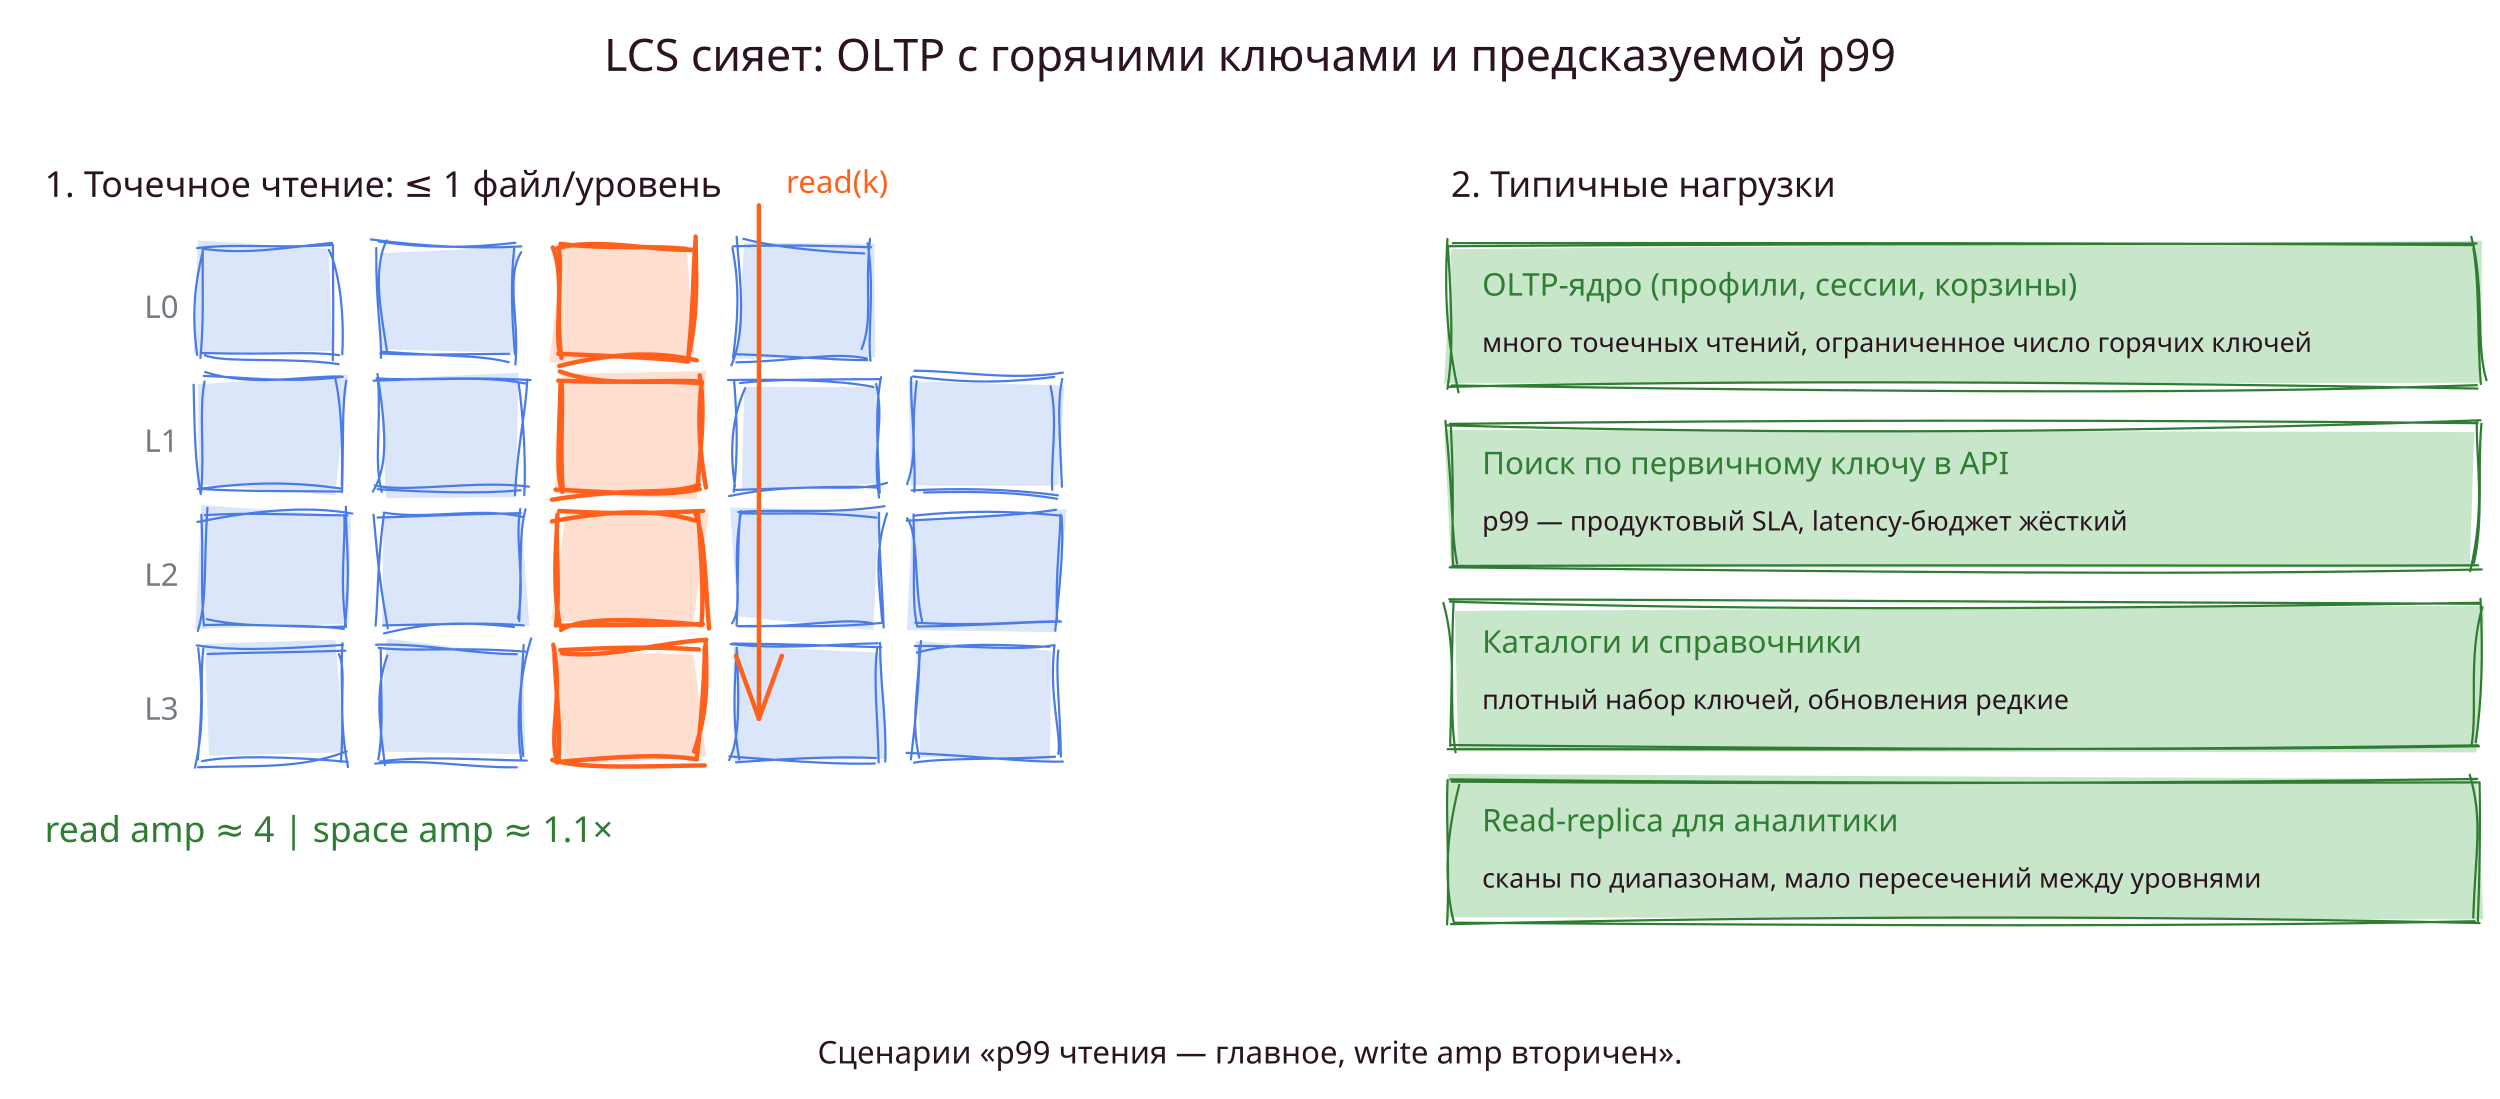
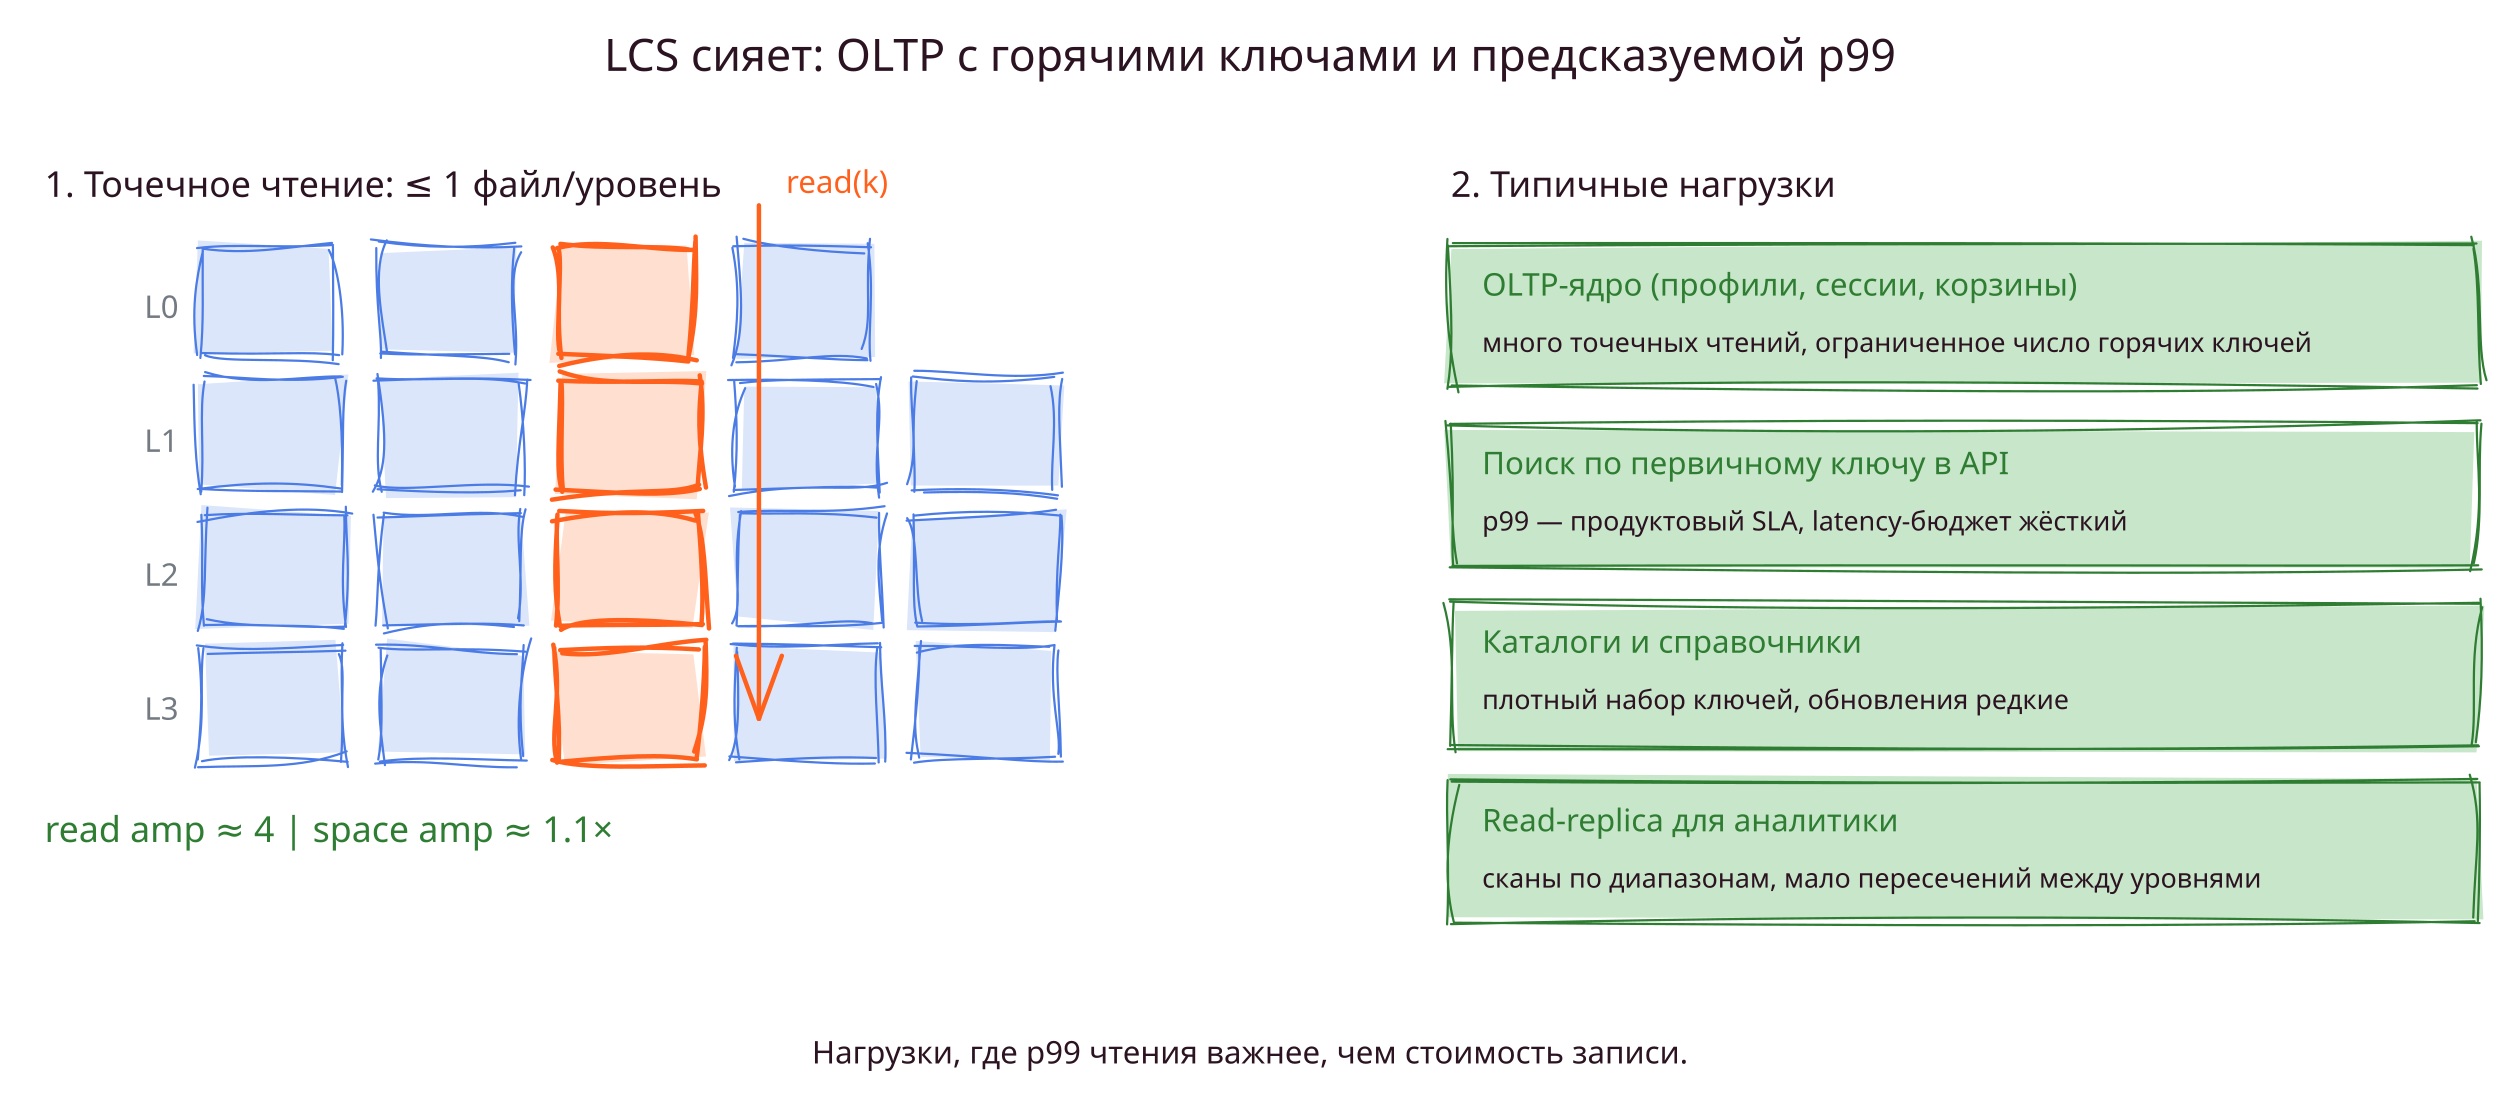
<svg xmlns="http://www.w3.org/2000/svg" version="1.1" viewBox="0 0 1120 492" width="1120" height="492">
  <defs>
    <style>
      @font-face {
        font-family: "Virgil";
        src: url("https://excalidraw.com/Virgil.woff2");
      }
      @font-face {
        font-family: "Cascadia";
        src: url("https://excalidraw.com/Cascadia.woff2");
      }
    </style>
  </defs>
  <rect x="0" y="0" width="1120" height="492" fill="transparent" />
  <g transform="translate(10 10) rotate(0 550 14)">
    <text x="550" y="14.0" dominant-baseline="central" font-family="Cascadia, Segoe UI Emoji" font-size="20px" fill="#2B1321" text-anchor="middle" style="white-space: pre;" direction="ltr">LCS сияет: OLTP с горячими ключами и предсказуемой p99</text>
  </g>
  <g transform="translate(20 70) rotate(0 270 12)">
    <text x="0" y="12.0" dominant-baseline="central" font-family="Cascadia, Segoe UI Emoji" font-size="16px" fill="#2B1321" text-anchor="start" style="white-space: pre;" direction="ltr">1. Точечное чтение: ≤ 1 файл/уровень</text>
  </g>
  <g transform="translate(20 126) rotate(0 30 11)">
    <text x="60" y="11.0" dominant-baseline="central" font-family="Cascadia, Segoe UI Emoji" font-size="14px" fill="#737A82" text-anchor="end" style="white-space: pre;" direction="ltr">L0</text>
  </g>
  <g stroke-linecap="round" transform="translate(90 110) rotate(0 30 25)">
    <path d="M-1.35 -2.29 L57.19 1.49 L59.03 47.13 L-3.29 48.36" stroke="none" stroke-width="0" fill="#DBE6FA" />
    <path d="M0.75 1.41 C20.65 4.2, 36.9 1.02, 58.72 -1.18 M-1.72 1.14 C16.23 -1.03, 33.89 1.38, 59.19 -0.25 M57.32 2 C60.82 8.41, 64.54 26.51, 63.34 48.75 M59.15 0.55 C59.23 18.32, 59.45 36.9, 59.09 51.38 M61.7 53.13 C39.31 49.84, 10.02 52.81, 1.85 49.15 M61.91 49.09 C47.28 47.27, 36.28 49.02, 0.63 48.17 M-1.67 49.04 C-4.5 28.86, -2.17 15.35, 0.9 2.5 M-0.23 50.36 C1.39 34.19, 0.63 20.26, 0.82 1.17" stroke="#4B7BE5" stroke-width="1" fill="none" />
  </g>
  <g stroke-linecap="round" transform="translate(170 110) rotate(0 30 25)">
    <path d="M0.25 3.4 L61.37 0.74 L60.04 48.07 L0.42 46.49" stroke="none" stroke-width="0" fill="#DBE6FA" />
    <path d="M-3.83 -2.73 C19.37 0.37, 42.66 1.61, 63.55 0.39 M-0.31 -1.8 C20.55 1.18, 39.36 1.32, 60.87 -1.24 M63.47 3 C56.29 15.08, 62.78 31.45, 60.9 53.27 M60.34 1.35 C58.82 15.72, 59.15 30.69, 60.72 48.79 M57.91 52.28 C45.55 49.04, 31.53 49.84, 1.2 47.54 M58.14 48.51 C37.82 48.6, 17.24 49.26, 0.38 48.34 M3.45 47.91 C1.1 32.06, -3.5 10.71, 3.27 -2.32 M0.65 50.36 C1.06 39.2, -1.68 27.9, -1.42 1.13" stroke="#4B7BE5" stroke-width="1" fill="none" />
  </g>
  <g stroke-linecap="round" transform="translate(250 110) rotate(0 30 25)">
    <path d="M1.85 1.09 L57.56 -0.02 L61.06 49 L-3.88 52.62" stroke="none" stroke-width="0" fill="#FFE0D0" />
    <path d="M-0.4 1.13 C18.09 -3.47, 40.42 2.2, 60.37 1.96 M1.09 -0.74 C20.87 1.8, 44.83 -0.34, 58.54 1.77 M61.62 -4 C61.77 13.75, 63.02 28.39, 58.46 49.79 M61.53 -1.85 C60.42 13.12, 60.84 24.47, 58.35 50.2 M62.13 51.42 C47.79 48.24, 29.03 46.87, 0.54 53.93 M58.36 51.94 C40.36 49.93, 22.21 49.5, 0.14 48.5 M0.57 46.79 C-1.31 35.27, 3.16 14.07, -2.37 0.86 M1.52 50.35 C-1.28 30.21, 2.01 11.54, 0.34 1.08" stroke="#FF611D" stroke-width="2" fill="none" />
  </g>
  <g stroke-linecap="round" transform="translate(330 110) rotate(0 30 25)">
    <path d="M3.44 -1.23 L61.74 -0.78 L62.07 49.94 L-0.18 50.75" stroke="none" stroke-width="0" fill="#DBE6FA" />
    <path d="M3.03 -3.02 C16.81 0.7, 38.19 2.8, 57.2 3.53 M-1.5 0.32 C13.19 0.02, 26.3 -0.4, 60.22 0.78 M59.76 -3 C57.24 20.42, 61.26 33.32, 56.02 46.32 M58.73 -1.04 C62.02 20.52, 58.53 38.26, 59.98 51.61 M58.34 50.57 C42.03 47.44, 26.53 51.9, -0.11 52.31 M58.59 51.36 C42.89 51.26, 27.17 49.75, -0.11 48.67 M-2.32 53.66 C4.28 38.47, 1.82 17.43, 0 -3.97 M-1.61 50.34 C0.39 35.22, 1.7 19.19, -1.89 1.03" stroke="#4B7BE5" stroke-width="1" fill="none" />
  </g>
  <g transform="translate(20 186) rotate(0 30 11)">
    <text x="60" y="11.0" dominant-baseline="central" font-family="Cascadia, Segoe UI Emoji" font-size="14px" fill="#737A82" text-anchor="end" style="white-space: pre;" direction="ltr">L1</text>
  </g>
  <g stroke-linecap="round" transform="translate(90 170) rotate(0 32 25)">
    <path d="M-1.36 2.15 L66.1 -2.29 L60.1 51.81 L-0.77 47.01" stroke="none" stroke-width="0" fill="#DBE6FA" />
    <path d="M1.89 -3.31 C23.6 3.48, 44.39 -1.57, 62.85 -1.34 M1.31 -1.56 C19.04 -1.13, 39.67 1.89, 63.58 -1.2 M60.06 -0.99 C62.18 7.76, 63.73 23.2, 63.15 47.36 M65.11 0.56 C63.21 11.31, 63.91 25.84, 63.23 50.43 M62.76 48.86 C41.13 45.78, 22.78 45.89, -1.42 49.08 M63.04 50.21 C42.51 49.95, 18.17 50.26, -0.59 49.01 M-0.08 51.41 C-2.54 36.88, -2.86 24.14, -3.26 2.38 M0.13 50.33 C1.72 31.23, -0.92 14.48, 1.63 0.93" stroke="#4B7BE5" stroke-width="1" fill="none" />
  </g>
  <g stroke-linecap="round" transform="translate(170 170) rotate(0 32 25)">
    <path d="M0.24 -0.17 L62.28 -3.04 L61.12 52.75 L2.93 53.14" stroke="none" stroke-width="0" fill="#DBE6FA" />
    <path d="M-2.68 0.55 C22.32 -0.38, 42.16 -1.01, 67.68 0.23 M-1.29 -0.5 C23.53 1.02, 45.48 -2.24, 65.26 1.81 M66.2 0.01 C65.66 14.44, 61.97 28.14, 60.71 51.88 M62.3 1.36 C64.81 18.71, 65.6 39.63, 64.86 51.83 M66.97 48.01 C43.25 44.98, 12.04 50.91, -2.07 47.47 M63.27 49.64 C45.24 51.3, 23.52 50.53, -0.84 49.17 M-2.96 50.28 C3.05 40.09, 3.8 27.5, -0.9 -2.44 M1.01 50.32 C-2.61 36.24, 0.77 22.12, -0.6 0.89" stroke="#4B7BE5" stroke-width="1" fill="none" />
  </g>
  <g stroke-linecap="round" transform="translate(250 170) rotate(0 32 25)">
    <path d="M1.84 -2.48 L66.47 -3.8 L62.13 53.68 L-1.37 51.27" stroke="none" stroke-width="0" fill="#FFE0D0" />
    <path d="M0.75 -3.6 C21.04 3.75, 39.92 -0.45, 64.5 1.8 M0.12 0.55 C24.03 1.73, 51.29 0.2, 62.94 0.83 M64.35 1.01 C63.13 13.11, 62.21 25.07, 66.27 48.41 M63.49 -1.83 C66.41 16.11, 63.3 33.42, 62.49 49.24 M63.18 47.16 C50.17 52.18, 34.89 47.94, -2.73 53.85 M63.5 49.06 C47.97 52.65, 28.87 50.79, -1.08 49.34 M2.15 49.16 C0.65 33.29, 2.47 10.86, 1.47 0.73 M1.88 50.31 C-0.95 41.25, 0.46 29.77, 1.16 0.84" stroke="#FF611D" stroke-width="2" fill="none" />
  </g>
  <g stroke-linecap="round" transform="translate(330 170) rotate(0 32 25)">
    <path d="M3.44 3.21 L62.65 3.44 L63.15 46.62 L2.33 49.4" stroke="none" stroke-width="0" fill="#DBE6FA" />
    <path d="M-3.82 0.26 C19.76 -0.12, 45.68 0.11, 61.33 3.37 M1.53 1.61 C15.72 -0.12, 31.5 0.07, 64.62 -0.16 M62.5 2.02 C66.6 19.78, 60.45 30.01, 63.83 52.93 M64.68 -1.03 C62.01 13.51, 62.99 27.2, 64.11 50.65 M67.39 46.3 C52.28 51.38, 32.14 44.97, -3.38 52.24 M63.72 48.49 C50.7 47.43, 34.22 48.49, -1.33 49.51 M-0.73 48.03 C-3.76 28.5, -0.87 14.22, 3.84 3.91 M-1.25 50.31 C0.72 32.25, 0.15 17.41, -1.08 0.79" stroke="#4B7BE5" stroke-width="1" fill="none" />
  </g>
  <g stroke-linecap="round" transform="translate(410 170) rotate(0 32 25)">
    <path d="M-2.96 0.89 L66.83 2.69 L64.16 47.56 L-1.97 47.53" stroke="none" stroke-width="0" fill="#DBE6FA" />
    <path d="M-0.39 -3.89 C18.48 -3.98, 43.44 0.68, 66.15 -3.06 M-1.07 -1.33 C16.21 0.59, 33.31 2.5, 62.29 -1.15 M60.64 3.02 C64.07 18.45, 60.69 34.95, 61.4 49.45 M65.87 -0.23 C63.6 10.91, 64.68 20.99, 65.74 48.06 M63.6 53.45 C46.4 50.58, 29.4 49.99, 3.96 50.63 M63.95 51.91 C40.63 48.78, 17.97 48.75, -1.57 49.68 M-3.61 46.91 C1.83 31.71, -2.21 17.58, -1.8 -0.91 M-0.38 50.3 C0.39 37.26, -2.16 25.06, 0.68 0.74" stroke="#4B7BE5" stroke-width="1" fill="none" />
  </g>
  <g transform="translate(20 246) rotate(0 30 11)">
    <text x="60" y="11.0" dominant-baseline="central" font-family="Cascadia, Segoe UI Emoji" font-size="14px" fill="#737A82" text-anchor="end" style="white-space: pre;" direction="ltr">L2</text>
  </g>
  <g stroke-linecap="round" transform="translate(90 230) rotate(0 32 25)">
    <path d="M0.23 -3.73 L67.2 1.18 L66.19 49.43 L-2.56 51.79" stroke="none" stroke-width="0" fill="#DBE6FA" />
    <path d="M-1.53 3.83 C23.93 -1.16, 46.96 -3.64, 67.8 0.08 M1.74 0.79 C21.19 -0.55, 44.94 0.8, 65.65 0.87 M64.94 -2.98 C65.02 13.79, 67.16 24.82, 64.52 50.5 M64.25 1.38 C64.8 15.71, 62.06 28.57, 65 50.88 M64.03 51.74 C42.63 48.99, 23.9 52.05, 2.66 47.4 M64.4 50.76 C46.1 51.48, 28.67 49.28, 1.94 50.01 M-1.38 52.65 C3.01 38.12, 1.11 24.29, 2.94 -2.56 M1.36 50.29 C-0.28 33.28, 1.23 20.35, 0.21 0.65" stroke="#4B7BE5" stroke-width="1" fill="none" />
  </g>
  <g stroke-linecap="round" transform="translate(170 230) rotate(0 32 25)">
    <path d="M1.83 1.95 L63.38 0.42 L67.21 50.37 L1.14 49.92" stroke="none" stroke-width="0" fill="#DBE6FA" />
    <path d="M1.89 -0.32 C22.65 2.98, 44.72 -3.08, 64.63 1.65 M-0.85 1.85 C12.88 1.6, 25.15 0.67, 63.33 -0.12 M63.08 -1.98 C60.49 12.46, 65.4 29.76, 62.08 47.02 M65.44 -1.82 C62.4 9.11, 63.76 22.36, 62.62 48.29 M60.24 50.89 C36.74 48.19, 21.16 49.07, 2 53.78 M64.63 50.19 C48.83 48.83, 34.02 49.54, 1.7 50.18 M3.74 51.53 C0.6 33.32, -0.22 27.65, -2.69 0.61 M-1.76 50.28 C-0.61 38.28, -1.08 23.99, 1.97 0.6" stroke="#4B7BE5" stroke-width="1" fill="none" />
  </g>
  <g stroke-linecap="round" transform="translate(250 230) rotate(0 32 25)">
    <path d="M3.43 -0.36 L67.56 -0.34 L60.22 51.3 L-3.16 48.05" stroke="none" stroke-width="0" fill="#FFE0D0" />
    <path d="M-2.68 3.54 C21.37 -0.89, 42.48 -2.52, 61.45 3.22 M0.55 -1.1 C17.37 -0.25, 30.96 0.54, 65.01 -1.11 M61.23 -0.97 C65.96 11.13, 65.64 26.7, 67.64 51.54 M62.63 -1.02 C64 16.51, 65.45 36.15, 64.25 49.7 M64.45 50.03 C38.86 47.39, 10.41 46.1, 1.35 52.17 M64.85 49.61 C38.76 50.18, 13.77 49.8, 1.45 50.35 M0.86 50.4 C-1.8 36.53, -1.56 23.01, -0.33 3.79 M-0.89 50.27 C1.05 33.29, -1.39 11.64, -0.26 0.55" stroke="#FF611D" stroke-width="2" fill="none" />
  </g>
  <g stroke-linecap="round" transform="translate(330 230) rotate(0 32 25)">
    <path d="M-2.97 -2.68 L63.74 -1.09 L61.24 52.24 L0.55 46.18" stroke="none" stroke-width="0" fill="#DBE6FA" />
    <path d="M0.75 -0.61 C20.09 -2.19, 40.24 0.6, 66.28 -3.21 M1.96 -0.04 C17.86 0.46, 36.77 -1.03, 62.69 1.9 M67.38 0.03 C61.43 17.81, 63.88 31.64, 65.21 48.06 M63.82 -0.21 C63.59 13.91, 65.14 29.94, 65.88 51.11 M60.66 49.18 C45.77 46.59, 33.26 51.12, 0.69 50.56 M65.08 49.04 C41.49 51.52, 23.12 50.07, 1.21 50.51 M-2.02 49.28 C3.79 39.73, -2.9 26.37, 2.04 -1.04 M-0.02 50.26 C0.72 34.3, 0.3 19.28, 1.5 0.5" stroke="#4B7BE5" stroke-width="1" fill="none" />
  </g>
  <g stroke-linecap="round" transform="translate(410 230) rotate(0 32 25)">
    <path d="M-1.37 3.01 L67.92 -1.85 L62.25 53.18 L-3.75 52.31" stroke="none" stroke-width="0" fill="#DBE6FA" />
    <path d="M-3.82 3.25 C18.81 1.94, 46 1.16, 63.11 -1.64 M-0.64 1.02 C22.35 -1.39, 42.58 -1.16, 64.37 0.92 M65.53 1.03 C66.91 16.48, 64.12 36.57, 62.77 52.59 M65.01 0.59 C65.19 11.3, 62.83 23.72, 63.51 48.52 M64.87 48.33 C47.89 48.35, 30.52 50.71, 0.04 48.94 M65.31 48.46 C44.22 48.87, 28.47 50.33, 0.96 50.68 M3.09 48.15 C-0.62 32.94, 1.76 9.73, -3.59 2.14 M0.85 50.26 C-1.61 39.31, -0.01 26.93, -0.74 0.46" stroke="#4B7BE5" stroke-width="1" fill="none" />
  </g>
  <g transform="translate(20 306) rotate(0 30 11)">
    <text x="60" y="11.0" dominant-baseline="central" font-family="Cascadia, Segoe UI Emoji" font-size="14px" fill="#737A82" text-anchor="end" style="white-space: pre;" direction="ltr">L3</text>
  </g>
  <g stroke-linecap="round" transform="translate(90 290) rotate(0 32 25)">
    <path d="M1.83 -1.62 L60.29 -3.36 L64.28 47.05 L3.65 48.57" stroke="none" stroke-width="0" fill="#DBE6FA" />
    <path d="M3.04 2.96 C24.26 2.21, 41.52 2.28, 64.76 1.5 M-1.83 -0.86 C14.53 1.47, 28.61 1.14, 63.72 -1.06 M61.82 3.04 C65.85 11.82, 60.59 26.45, 65.89 53.63 M63.4 -1.8 C62.39 16.1, 64.21 31.3, 62.76 51.33 M65.29 46.62 C44.12 54.75, 25.03 52.76, -1.27 53.71 M65.76 51.31 C40.89 49.01, 13.57 48.29, 0.48 51.02 M-2.67 53.9 C2.56 31.35, -0.91 16.44, 1.14 0.49 M-1.4 50.24 C-0.28 35.32, 1.37 22.22, -1.21 0.36" stroke="#4B7BE5" stroke-width="1" fill="none" />
  </g>
  <g stroke-linecap="round" transform="translate(170 290) rotate(0 32 25)">
    <path d="M3.43 -3.93 L64.47 3.89 L65.3 47.98 L-0.65 46.7" stroke="none" stroke-width="0" fill="#DBE6FA" />
    <path d="M-1.53 -1.19 C22.98 -1.66, 39.28 2.84, 61.58 3.07 M-0.42 0.2 C15.02 2.18, 34.42 -0.42, 65.4 1.95 M67.97 -3.96 C63.32 10.49, 60.83 31.38, 63.45 50.15 M64.59 -1 C63.98 13.5, 61.91 25.09, 64.39 48.74 M61.5 53.76 C38.24 53.95, 22.28 49.79, -1.92 52.1 M65.99 50.74 C43.62 50.36, 18.92 48.56, 0.23 51.18 M2.45 52.77 C0.15 34.56, -2.25 19.8, 3.51 3.67 M-0.53 50.24 C1.39 40.33, 1.06 29.86, 0.55 0.31" stroke="#4B7BE5" stroke-width="1" fill="none" />
  </g>
  <g stroke-linecap="round" transform="translate(250 290) rotate(0 32 25)">
    <path d="M-2.98 1.76 L60.65 3.13 L66.31 48.92 L3.06 52.83" stroke="none" stroke-width="0" fill="#FFE0D0" />
    <path d="M1.9 2.67 C21.7 5.04, 45.04 -2.04, 66.41 -3.37 M0.98 1.25 C19.52 0.33, 40.23 -0.55, 63.08 0.96 M66.11 -2.96 C66.79 17.16, 67.07 28.32, 61.02 46.68 M65.78 -0.2 C65.58 16.9, 63.6 38.88, 62.02 50.15 M65.72 52.91 C40.35 53.15, 11.53 54.82, -2.58 50.49 M62.21 50.17 C46.35 47.71, 28.27 48.82, -0.01 51.35 M-0.43 51.65 C-4.26 37.76, 2.41 23.16, -2.12 -1.16 M0.34 50.23 C1.05 31.34, -1.25 17.51, -1.69 0.26" stroke="#FF611D" stroke-width="2" fill="none" />
  </g>
  <g stroke-linecap="round" transform="translate(330 290) rotate(0 32 25)">
    <path d="M-1.38 -0.56 L64.84 2.37 L67.33 49.86 L-1.24 50.96" stroke="none" stroke-width="0" fill="#DBE6FA" />
    <path d="M-2.67 -1.47 C20.42 1.17, 42.8 -1.48, 63.23 -1.8 M-1.61 -1.69 C24.01 -1.52, 42.04 -0.68, 64.76 -0.03 M64.26 -1.96 C64.27 15.83, 67.31 33.26, 66.58 51.2 M62.97 0.6 C61.18 14.3, 63.29 32.67, 63.64 51.56 M61.93 52.06 C47.27 52.35, 34.39 51.84, -3.23 48.87 M62.44 49.59 C49.08 49.05, 33.62 49.08, -0.26 51.52 M-3.32 50.52 C1.34 40.97, 1.07 26.52, 0.24 2.02 M1.21 50.22 C-1.28 36.34, -1.56 25.15, 0.08 0.22" stroke="#4B7BE5" stroke-width="1" fill="none" />
  </g>
  <g stroke-linecap="round" transform="translate(410 290) rotate(0 32 25)">
    <path d="M0.22 -2.87 L61.02 1.62 L60.34 50.79 L2.46 49.09" stroke="none" stroke-width="0" fill="#DBE6FA" />
    <path d="M0.76 2.38 C19.14 -2.7, 40.56 -0.92, 60.06 -0.23 M-0.21 -0.63 C24.5 -0.81, 47.85 1.75, 62.44 -1.02 M62.41 -0.96 C59.74 22.5, 65.55 38.2, 64.14 47.72 M64.16 1.41 C62.78 11.7, 64.98 26.45, 65.27 48.97 M66.14 51.2 C49.38 51.55, 31.64 48.87, -3.89 47.26 M62.66 49.02 C39.01 50.4, 13.37 49.34, -0.5 51.68 M1.8 49.4 C-1.07 36.17, -0.27 29.87, 2.61 -2.81 M-1.92 50.21 C0.39 31.35, 2.13 12.8, 1.84 0.17" stroke="#4B7BE5" stroke-width="1" fill="none" />
  </g>
  <g stroke-linecap="round">
    <g transform="translate(340 92) rotate(0 0 115)">
      <path d="M0 0 C0 38.33, 0 191.67, 0 230 M0 0 C0 38.33, 0 191.67, 0 230" stroke="#FF611D" stroke-width="2" fill="none" />
    </g>
    <g transform="translate(340 92) rotate(0 0 115)">
      <path d="M-10.26 201.81 C-6.81 211.29, -3.36 220.76, 0 230 M-10.26 201.81 C-7.91 208.28, -5.55 214.75, 0 230" stroke="#FF611D" stroke-width="2" fill="none" />
    </g>
    <g transform="translate(340 92) rotate(0 0 115)">
      <path d="M10.26 201.81 C6.81 211.29, 3.36 220.76, 0 230 M10.26 201.81 C7.91 208.28, 5.55 214.75, 0 230" stroke="#FF611D" stroke-width="2" fill="none" />
    </g>
  </g>
  <g transform="translate(310 70) rotate(0 65 11)">
    <text x="65" y="11.0" dominant-baseline="central" font-family="Cascadia, Segoe UI Emoji" font-size="14px" fill="#FF611D" text-anchor="middle" style="white-space: pre;" direction="ltr">read(k)</text>
  </g>
  <g transform="translate(20 360) rotate(0 270 11)">
    <text x="0" y="11.0" dominant-baseline="central" font-family="Cascadia, Segoe UI Emoji" font-size="16px" fill="#2E7D32" text-anchor="start" style="white-space: pre;" direction="ltr">read amp ≈ 4   |   space amp ≈ 1.1×</text>
  </g>
  <g transform="translate(650 70) rotate(0 230 12)">
    <text x="0" y="12.0" dominant-baseline="central" font-family="Cascadia, Segoe UI Emoji" font-size="16px" fill="#2B1321" text-anchor="start" style="white-space: pre;" direction="ltr">2. Типичные нагрузки</text>
  </g>
  <g stroke-linecap="round" transform="translate(650 110) rotate(0 230 32)">
    <path d="M0.22 1.56 L461.93 -2.16 L461.41 61.47 L-3.03 61.74" stroke="none" stroke-width="0" fill="#C8E6C9" />
    <path d="M0.89 -1.09 C154.3 -1.15, 310.4 -1.19, 458.22 -0.18 M-0.55 0.31 C92.37 -0.32, 184.28 -0.71, 459.45 -0.91 M457.14 -3.94 C463.3 18.82, 458.94 44.81, 463.95 60.34 M458.11 1.42 C461 19.31, 459.67 40.63, 461.41 62.01 M459.62 62.57 C365.55 65.61, 272.02 66.76, 0.39 62.69 M459.9 64.07 C295.97 61.13, 133.23 59.97, -0.8 63.31 M3.39 65.77 C-1.31 44.08, -3.15 24.43, -1.55 -2.93 M-1.56 64.18 C0.85 49.19, 0.72 34.61, -1.34 -0.07" stroke="#2E7D32" stroke-width="1" fill="none" />
  </g>
  <g transform="translate(664 116) rotate(0 220 11)">
    <text x="0" y="11.0" dominant-baseline="central" font-family="Cascadia, Segoe UI Emoji" font-size="14px" fill="#2E7D32" text-anchor="start" style="white-space: pre;" direction="ltr">OLTP-ядро (профили, сессии, корзины)</text>
  </g>
  <g transform="translate(664 142) rotate(0 220 11)">
    <text x="0" y="11.0" dominant-baseline="central" font-family="Cascadia, Segoe UI Emoji" font-size="12px" fill="#2B1321" text-anchor="start" style="white-space: pre;" direction="ltr">много точечных чтений, ограниченное число горячих ключей</text>
  </g>
  <g stroke-linecap="round" transform="translate(650 190) rotate(0 230 32)">
    <path d="M-2.99 2.62 L458.47 3.57 L456.46 64.28 L0.08 64.13" stroke="none" stroke-width="0" fill="#C8E6C9" />
    <path d="M-1.78 0.57 C156.25 4.99, 311.02 3.68, 461.24 -1.71 M-0.45 -0.08 C151.9 -2.03, 302.62 -1.88, 459.94 -0.43 M459.58 -0.94 C459.5 19.51, 463.44 36.96, 456.64 65.9 M461.68 -0.17 C459.76 21.65, 462.72 42.28, 458.29 62.24 M461.79 65.11 C324.33 67.99, 187.28 66.09, -0.52 64.16 M460.22 63.26 C363.82 63.69, 266.92 62.88, 0.72 63.54 M2.74 62.39 C-0.07 46.81, 1.29 36.72, -2.45 -1.4 M1.06 64.16 C-0.06 50.45, 1.88 38.04, -0.06 -0.21" stroke="#2E7D32" stroke-width="1" fill="none" />
  </g>
  <g transform="translate(664 196) rotate(0 220 11)">
    <text x="0" y="11.0" dominant-baseline="central" font-family="Cascadia, Segoe UI Emoji" font-size="14px" fill="#2E7D32" text-anchor="start" style="white-space: pre;" direction="ltr">Поиск по первичному ключу в API</text>
  </g>
  <g transform="translate(664 222) rotate(0 220 11)">
    <text x="0" y="11.0" dominant-baseline="central" font-family="Cascadia, Segoe UI Emoji" font-size="12px" fill="#2B1321" text-anchor="start" style="white-space: pre;" direction="ltr">p99 — продуктовый SLA, latency-бюджет жёсткий</text>
  </g>
  <g stroke-linecap="round" transform="translate(650 270) rotate(0 230 32)">
    <path d="M1.81 3.68 L463.02 1.3 L459.5 67.09 L3.19 66.52" stroke="none" stroke-width="0" fill="#C8E6C9" />
    <path d="M-0.71 -1.5 C154.47 -1.18, 307.91 -0.03, 460.53 0.48 M-0.35 -0.46 C117.55 2.97, 235.1 3.67, 460.42 0.05 M462.02 2.07 C455.7 24.99, 459.94 46.71, 457.33 63.47 M461.26 -1.76 C462.52 24, 461.76 43.94, 459.17 62.47 M460.22 63.91 C279.38 66.63, 98.81 65.42, -1.44 65.63 M460.54 64.32 C337.81 66.25, 214.74 65.78, 0.38 63.78 M2.09 67.01 C-1.4 44.73, 3.18 23.41, -3.35 0.13 M-0.33 64.14 C0.47 38.92, 0.48 11.86, 1.23 -0.36" stroke="#2E7D32" stroke-width="1" fill="none" />
  </g>
  <g transform="translate(664 276) rotate(0 220 11)">
    <text x="0" y="11.0" dominant-baseline="central" font-family="Cascadia, Segoe UI Emoji" font-size="14px" fill="#2E7D32" text-anchor="start" style="white-space: pre;" direction="ltr">Каталоги и справочники</text>
  </g>
  <g transform="translate(664 302) rotate(0 220 11)">
    <text x="0" y="11.0" dominant-baseline="central" font-family="Cascadia, Segoe UI Emoji" font-size="12px" fill="#2B1321" text-anchor="start" style="white-space: pre;" direction="ltr">плотный набор ключей, обновления редкие</text>
  </g>
  <g stroke-linecap="round" transform="translate(650 350) rotate(0 230 32)">
    <path d="M-1.4 -3.26 L459.57 -0.96 L462.55 61.9 L-1.71 60.91" stroke="none" stroke-width="0" fill="#C8E6C9" />
    <path d="M0.36 0.17 C156.43 1.23, 308.53 1.12, 459.82 -1.05 M-0.25 -0.85 C177.08 1.26, 353.45 0.64, 460.9 0.53 M456.46 -2.92 C462.46 17.68, 459 30.86, 458.01 61.04 M460.83 0.65 C461.28 22.34, 460.8 45.6, 460.06 62.69 M458.64 62.72 C330.16 65.27, 198.07 64.75, 1.38 63.37 M460.85 63.52 C311.8 60.23, 164.42 60.1, 0.04 64.01 M1.45 63.63 C-2.72 47.46, -2.93 27.7, 3.75 1.65 M-1.71 64.12 C-0.45 40.19, -2.36 15.28, -1.48 -0.5" stroke="#2E7D32" stroke-width="1" fill="none" />
  </g>
  <g transform="translate(664 356) rotate(0 220 11)">
    <text x="0" y="11.0" dominant-baseline="central" font-family="Cascadia, Segoe UI Emoji" font-size="14px" fill="#2E7D32" text-anchor="start" style="white-space: pre;" direction="ltr">Read-replica для аналитики</text>
  </g>
  <g transform="translate(664 382) rotate(0 220 11)">
    <text x="0" y="11.0" dominant-baseline="central" font-family="Cascadia, Segoe UI Emoji" font-size="12px" fill="#2B1321" text-anchor="start" style="white-space: pre;" direction="ltr">сканы по диапазонам, мало пересечений между уровнями</text>
  </g>
  <g transform="translate(10 460) rotate(0 550 11)">
-     <text x="550" y="11.0" dominant-baseline="central" font-family="Cascadia, Segoe UI Emoji" font-size="14px" fill="#2B1321" text-anchor="middle" style="white-space: pre;" direction="ltr">Сценарии «p99 чтения — главное, write amp вторичен».</text>
+     <text x="550" y="11.0" dominant-baseline="central" font-family="Cascadia, Segoe UI Emoji" font-size="14px" fill="#2B1321" text-anchor="middle" style="white-space: pre;" direction="ltr">Нагрузки, где p99 чтения важнее, чем стоимость записи.</text>
  </g>
</svg>
